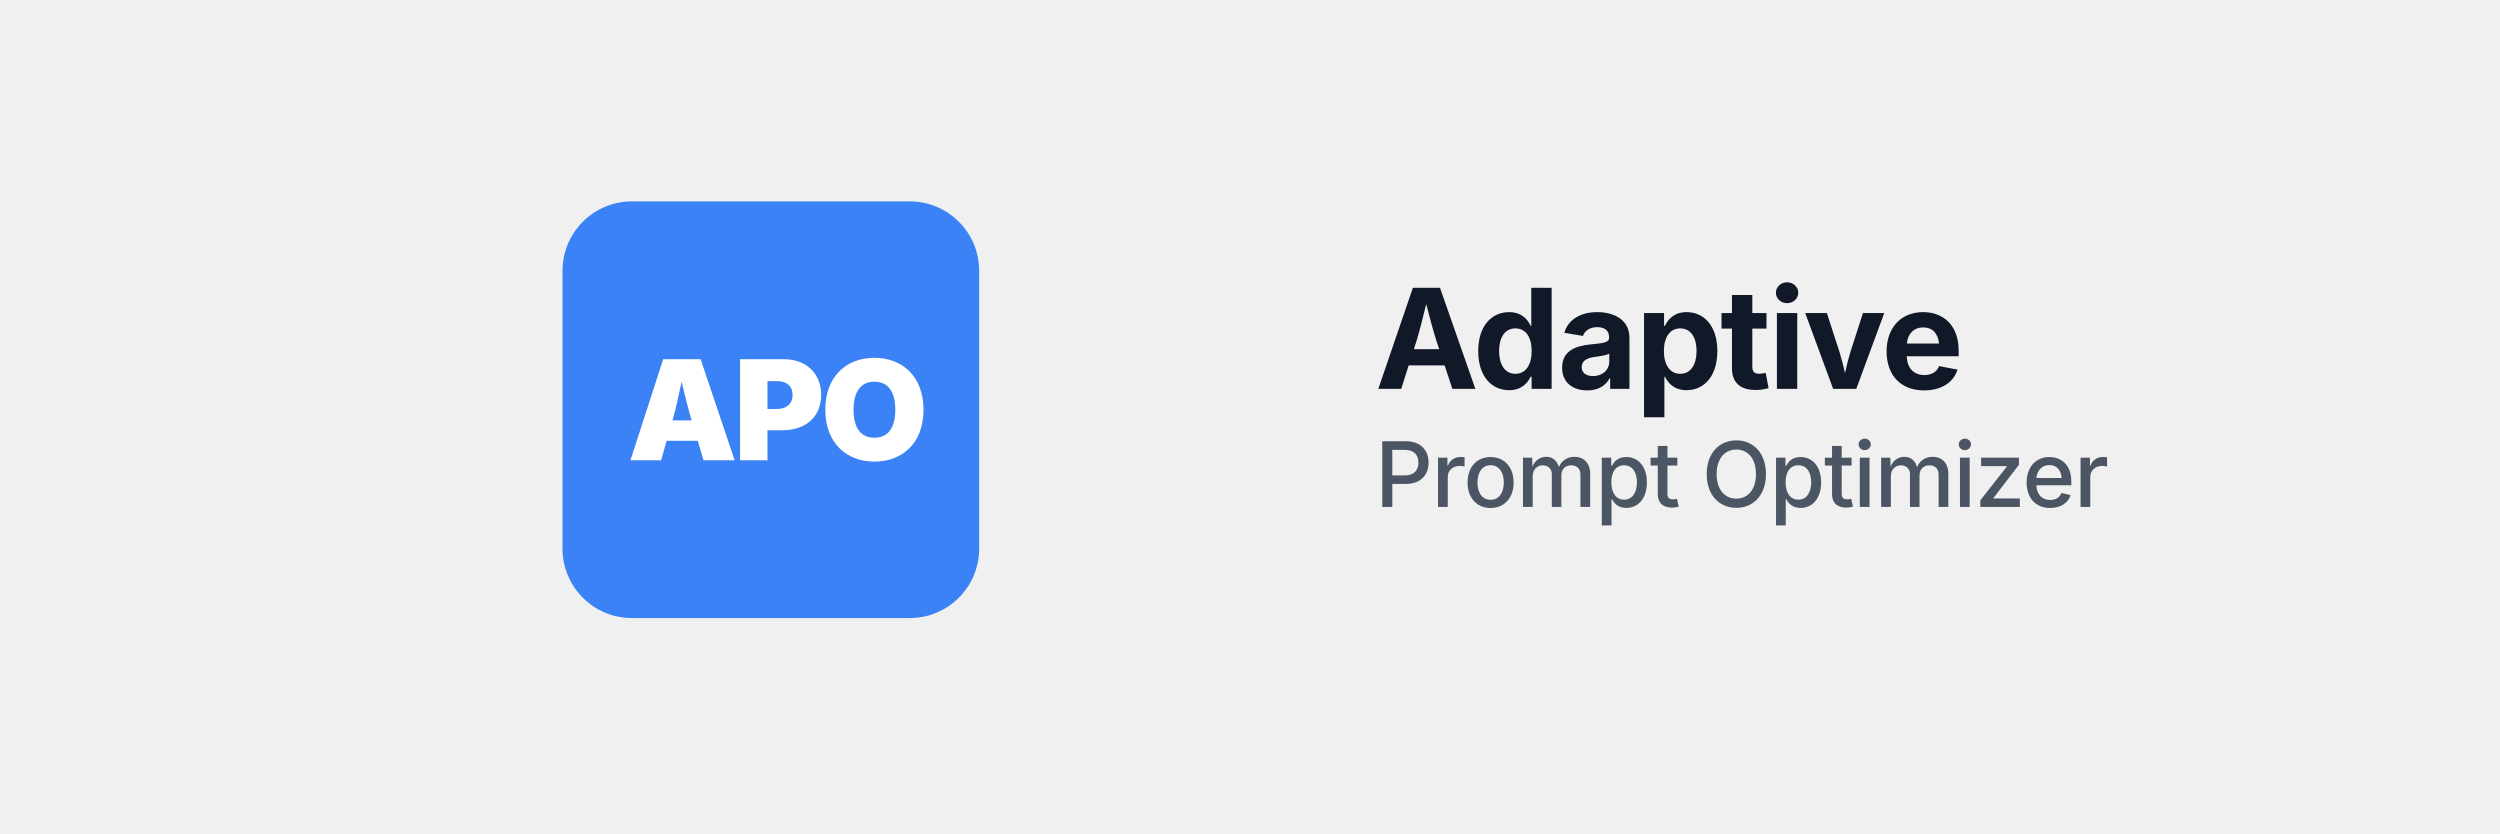
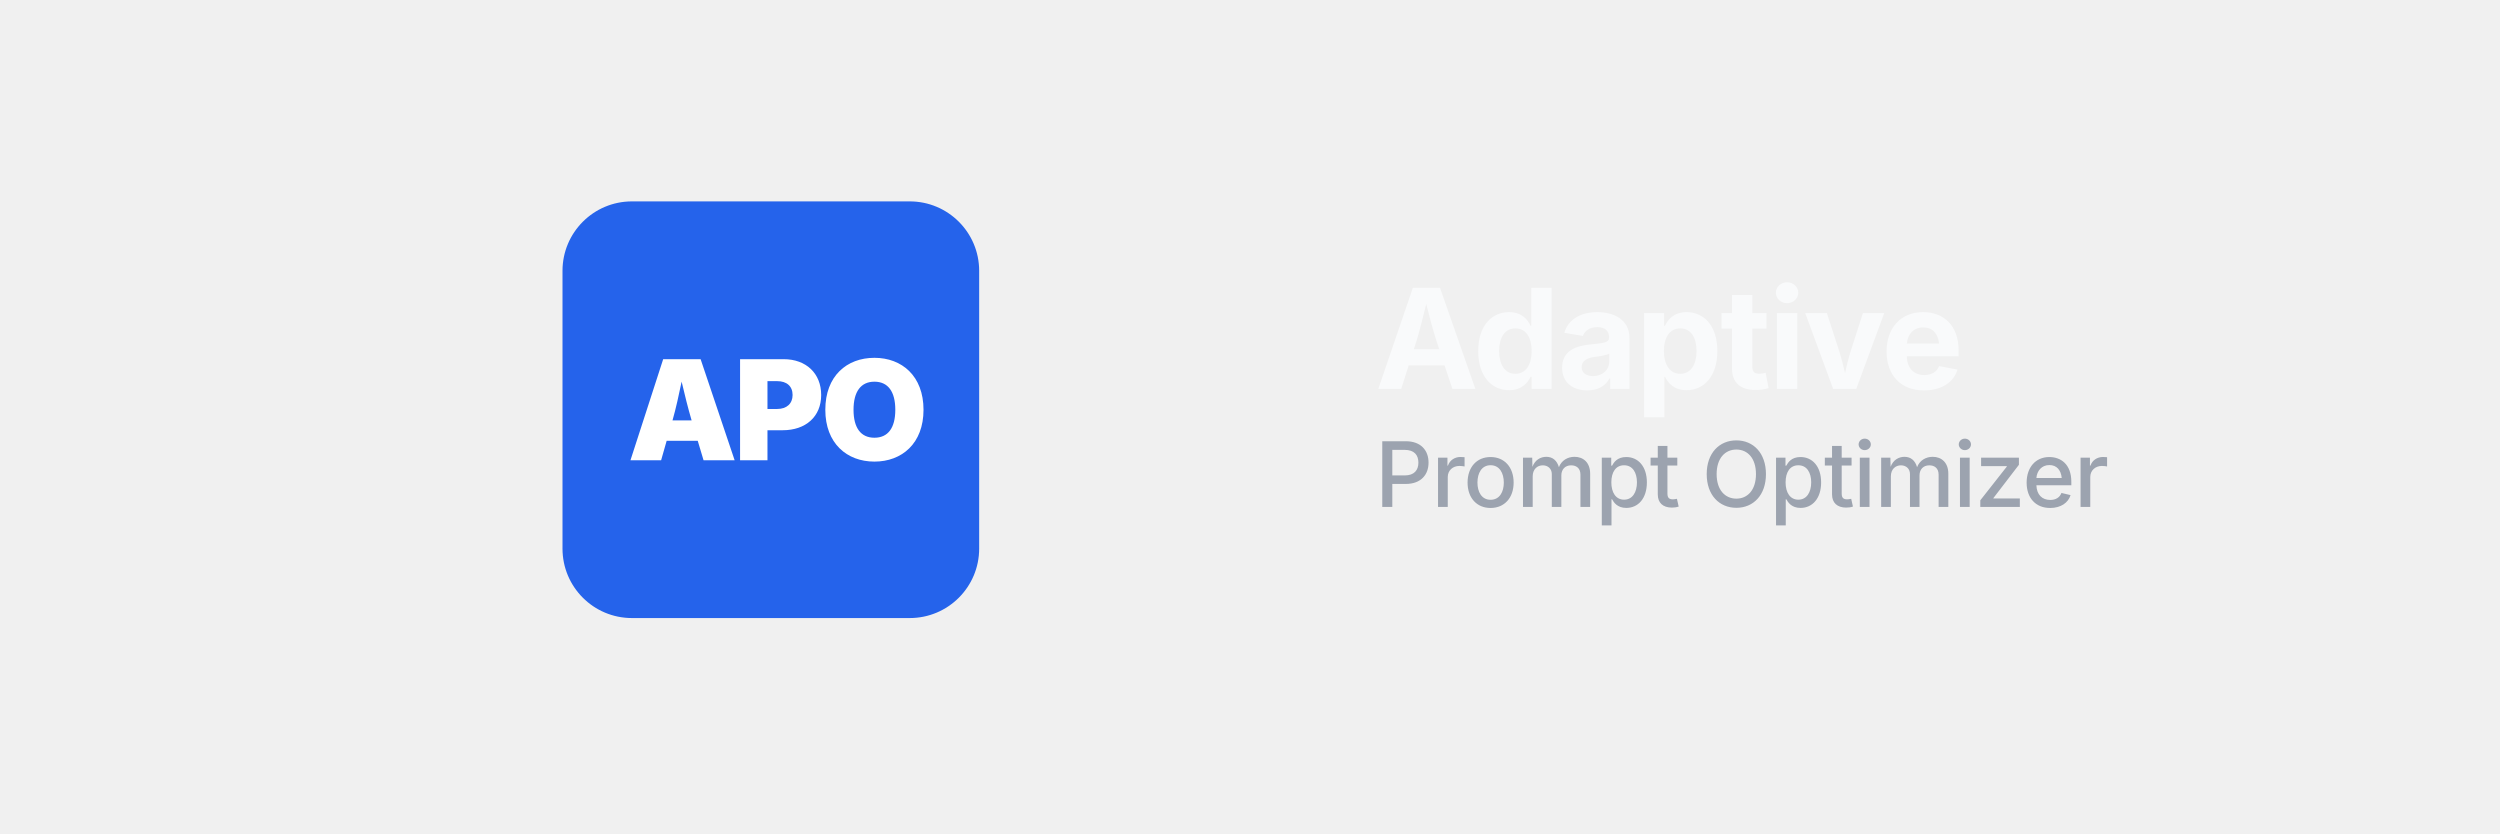
<svg xmlns="http://www.w3.org/2000/svg" width="720" height="240" viewBox="0 0 720 240">
  <rect width="720" height="240" fill="none" />
  <g transform="translate(360,118)" text-rendering="geometricPrecision">
    <g transform="translate(-138,0)">
-       <rect x="-60" y="-60" width="120" height="120" rx="20" fill="#3B82F6" />
+       <rect x="-60" y="-60" width="120" height="120" rx="20" fill="#2563EB" />
      <text x="2" y="0" text-anchor="middle" dominant-baseline="central" font-family="Inter, system-ui, -apple-system, 'Segoe UI', Roboto, Helvetica, Arial, sans-serif" font-weight="900" font-size="40" letter-spacing="-1.2" fill="#FFFFFF">APO</text>
    </g>
    <g transform="translate(36,2)">
-       <text x="0" y="-8" text-anchor="start" font-family="Inter, system-ui, -apple-system, 'Segoe UI', Roboto, Helvetica, Arial, sans-serif" font-weight="700" font-size="40" letter-spacing="-0.8" fill="#111827">Adaptive</text>
-       <text x="0" y="26" text-anchor="start" font-family="Inter, system-ui, -apple-system, 'Segoe UI', Roboto, Helvetica, Arial, sans-serif" font-weight="500" font-size="26" letter-spacing="-0.4" fill="#4B5563">Prompt Optimizer</text>
+       <text x="0" y="-8" text-anchor="start" font-family="Inter, system-ui, -apple-system, 'Segoe UI', Roboto, Helvetica, Arial, sans-serif" font-weight="700" font-size="40" letter-spacing="-0.8" fill="#F9FAFB">Adaptive</text>
+       <text x="0" y="26" text-anchor="start" font-family="Inter, system-ui, -apple-system, 'Segoe UI', Roboto, Helvetica, Arial, sans-serif" font-weight="500" font-size="26" letter-spacing="-0.4" fill="#9CA3AF">Prompt Optimizer</text>
    </g>
  </g>
</svg>
